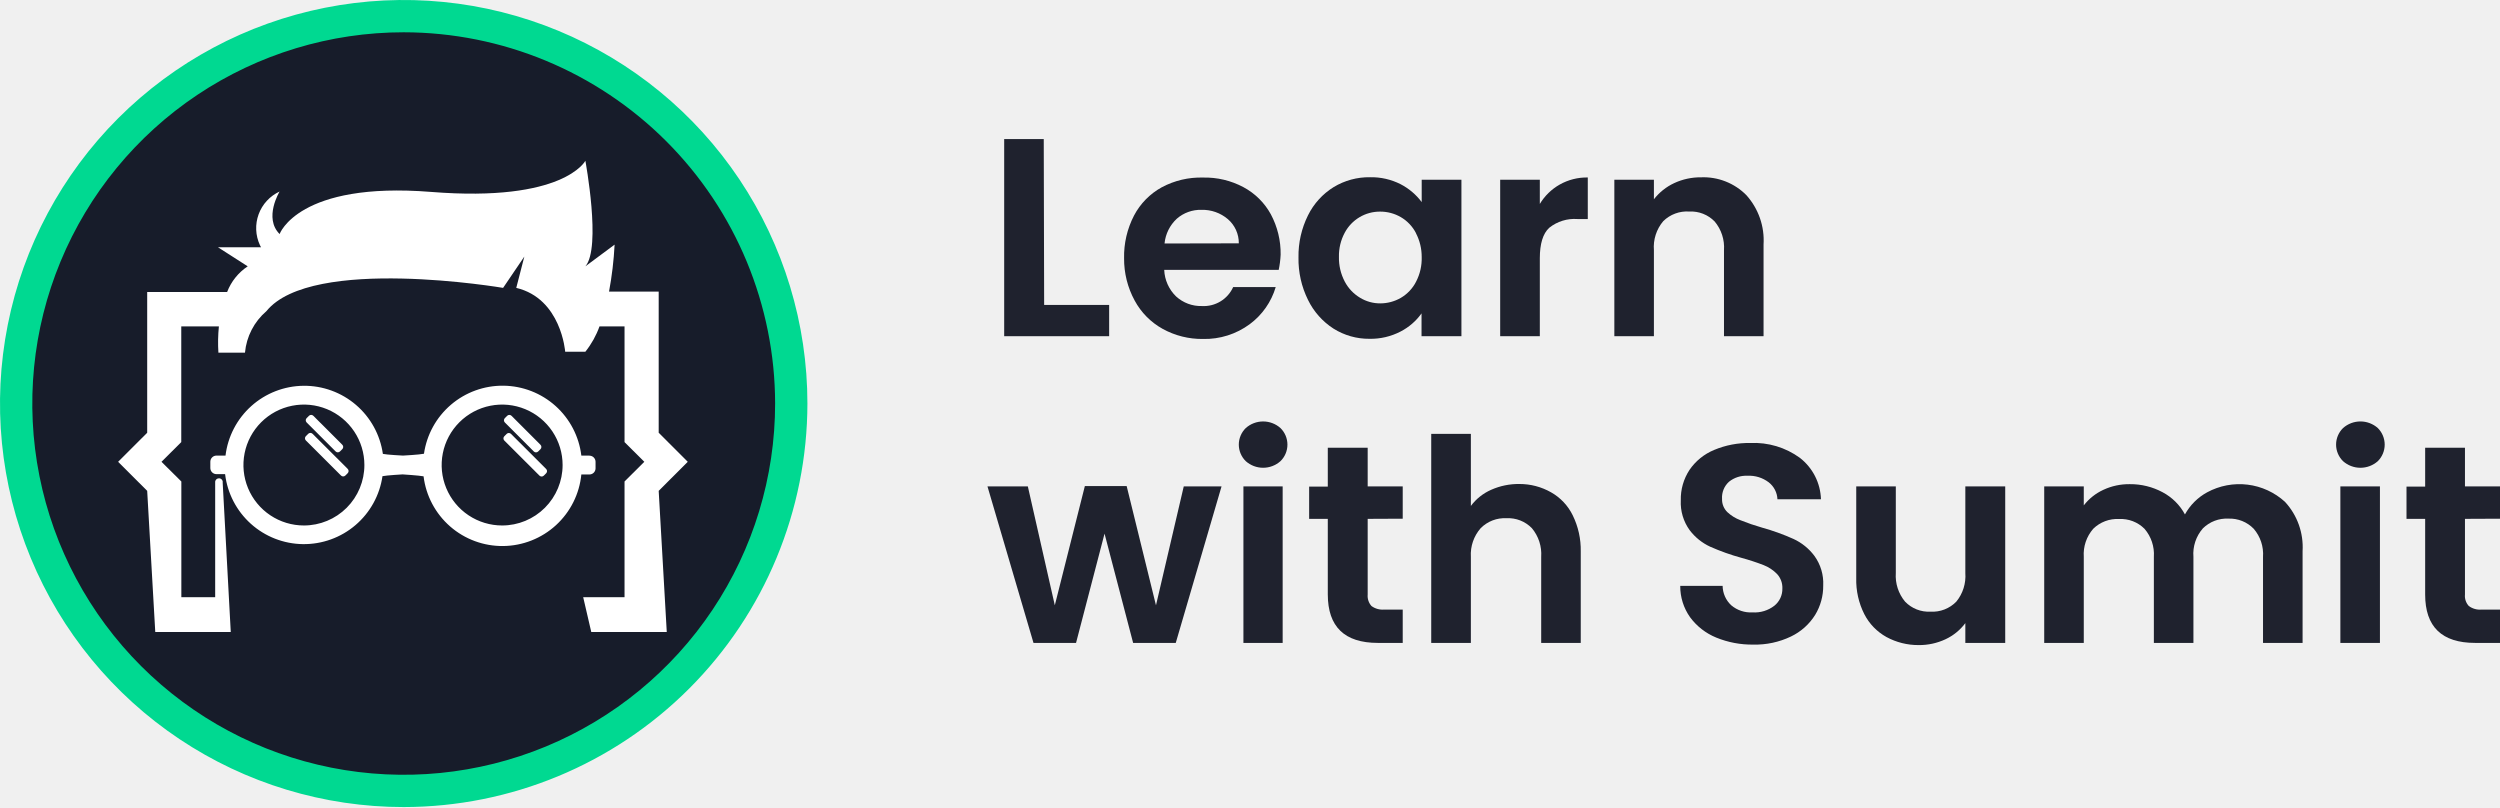
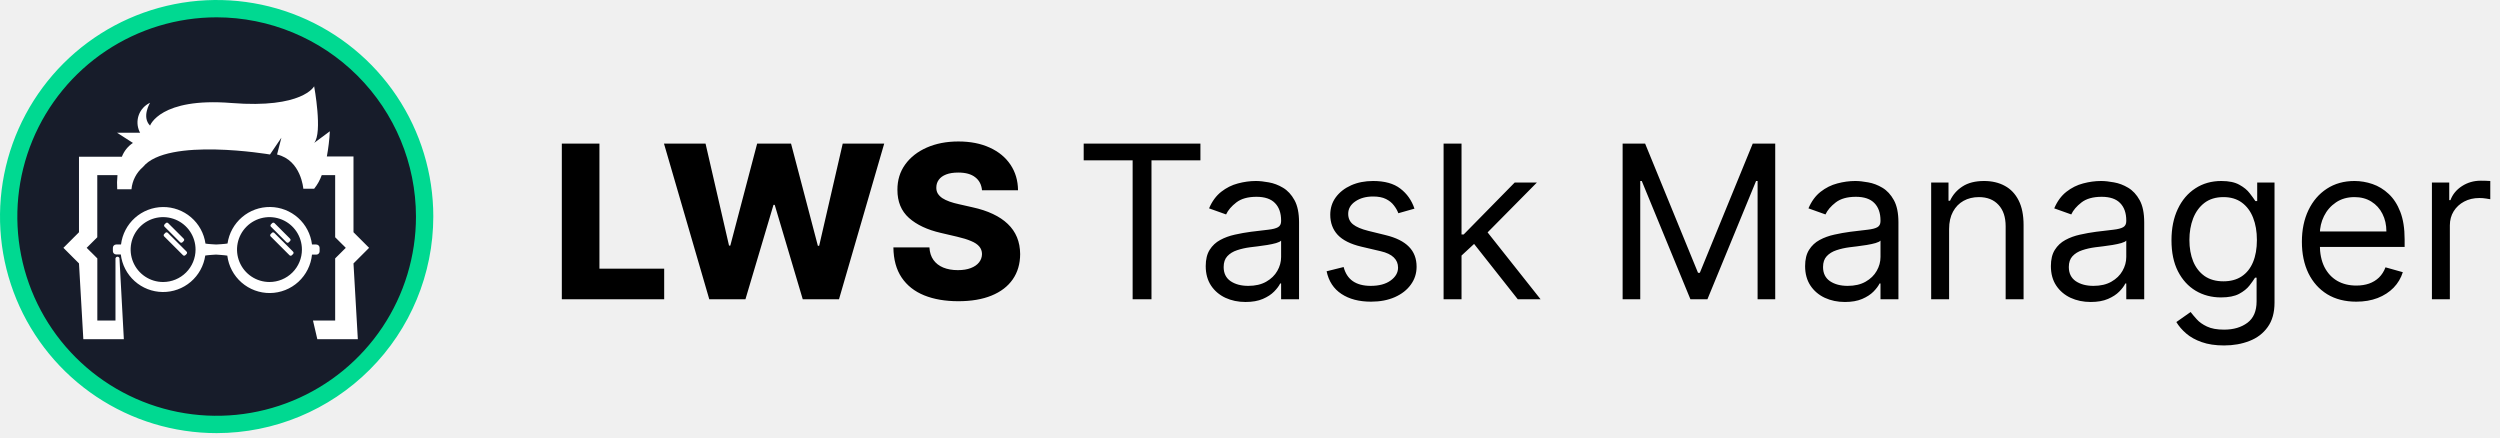
- <svg xmlns="http://www.w3.org/2000/svg" width="1586" height="512" viewBox="0 0 1586 512" fill="none">
-   <g clip-path="url(#clip0_850_283)">
-     <path d="M256.112 501.76C391.901 501.76 501.98 391.73 501.98 256C501.98 120.27 391.901 10.24 256.112 10.24C120.323 10.24 10.245 120.27 10.245 256C10.245 391.73 120.323 501.76 256.112 501.76Z" fill="#171C2A" />
-     <path d="M256.112 512C205.458 512 155.941 496.986 113.824 468.856C71.706 440.727 38.88 400.745 19.495 353.967C0.111 307.189 -4.961 255.716 4.921 206.057C14.803 156.398 39.196 110.783 75.013 74.981C110.831 39.178 156.466 14.797 206.147 4.919C255.828 -4.959 307.324 0.111 354.122 19.487C400.92 38.863 440.92 71.675 469.062 113.774C497.204 155.873 512.224 205.368 512.224 256C512.143 323.87 485.134 388.938 437.121 436.93C389.108 484.921 324.012 511.919 256.112 512ZM256.112 20.48C209.51 20.48 163.955 34.293 125.207 60.172C86.459 86.052 56.258 122.835 38.425 165.87C20.591 208.906 15.925 256.261 25.016 301.948C34.108 347.634 56.549 389.6 89.501 422.538C122.454 455.476 164.438 477.907 210.144 486.995C255.851 496.082 303.227 491.418 346.281 473.592C389.336 455.766 426.135 425.579 452.026 386.848C477.916 348.117 491.735 302.581 491.735 256C491.654 193.561 466.803 133.703 422.633 89.552C378.463 45.401 318.578 20.561 256.112 20.48Z" fill="#00D991" />
-     <path d="M195.531 275.203L194.047 276.688C193.287 277.448 193.288 278.68 194.049 279.44L216.34 301.689C217.1 302.449 218.333 302.448 219.092 301.687L220.576 300.202C221.336 299.442 221.335 298.21 220.574 297.451L198.284 275.201C197.523 274.441 196.291 274.442 195.531 275.203Z" fill="white" />
-     <path d="M196.019 263.772L194.534 265.257C193.774 266.017 193.774 267.248 194.534 268.008L212.933 286.4C213.693 287.16 214.926 287.16 215.686 286.4L217.171 284.915C217.931 284.156 217.931 282.924 217.171 282.164L198.771 263.772C198.011 263.013 196.779 263.013 196.019 263.772Z" fill="white" />
-     <path d="M321.428 275.261L319.944 276.746C319.185 277.506 319.186 278.738 319.946 279.498L342.237 301.747C342.998 302.507 344.23 302.506 344.99 301.745L346.474 300.26C347.233 299.5 347.232 298.268 346.472 297.509L324.181 275.259C323.42 274.499 322.188 274.5 321.428 275.261Z" fill="white" />
-     <path d="M321.76 263.782L320.274 265.266C319.513 266.025 319.512 267.257 320.272 268.017L338.655 286.425C339.415 287.185 340.647 287.186 341.408 286.427L342.894 284.944C343.655 284.185 343.656 282.953 342.897 282.192L324.513 263.785C323.754 263.024 322.521 263.023 321.76 263.782Z" fill="white" />
-     <path fill-rule="evenodd" clip-rule="evenodd" d="M373.924 289.024H368.801C367.348 276.902 361.536 265.721 352.448 257.564C343.36 249.407 331.615 244.831 319.402 244.687C307.188 244.543 295.339 248.841 286.061 256.781C276.783 264.721 270.708 275.762 268.969 287.846C266.254 288.461 255.651 289.024 255.651 289.024C255.651 289.024 245.407 288.512 242.897 287.949C241.169 275.863 235.106 264.818 225.836 256.869C216.566 248.92 204.722 244.61 192.509 244.742C180.296 244.873 168.548 249.437 159.451 257.584C150.355 265.731 144.531 276.904 143.064 289.024H137.327C136.295 289.024 135.305 289.434 134.575 290.164C133.845 290.893 133.434 291.883 133.434 292.915V296.96C133.448 297.974 133.857 298.943 134.574 299.661C135.292 300.378 136.261 300.787 137.276 300.8H142.808C144.248 312.925 150.048 324.113 159.128 332.28C168.208 340.447 179.949 345.036 192.163 345.193C204.377 345.349 216.231 341.062 225.518 333.131C234.805 325.199 240.89 314.164 242.641 302.08C245.458 301.517 255.395 300.954 255.395 300.954C255.395 300.954 265.947 301.619 268.713 302.182C270.218 314.483 276.21 325.796 285.541 333.955C294.873 342.114 306.888 346.545 319.285 346.399C331.682 346.253 343.589 341.541 352.726 333.165C361.863 324.789 367.587 313.337 368.801 301.005H373.924C374.939 301.005 375.914 300.609 376.641 299.902C377.368 299.194 377.79 298.23 377.817 297.216V292.966C377.817 291.934 377.406 290.945 376.676 290.215C375.946 289.485 374.956 289.075 373.924 289.075V289.024ZM192.801 333.363C185.213 333.363 177.796 331.114 171.486 326.9C165.177 322.686 160.26 316.697 157.356 309.69C154.452 302.683 153.692 294.972 155.173 287.533C156.653 280.094 160.307 273.261 165.673 267.898C171.038 262.535 177.874 258.882 185.316 257.402C192.759 255.923 200.473 256.682 207.483 259.585C214.494 262.487 220.485 267.403 224.701 273.709C228.917 280.015 231.167 287.43 231.167 295.014C231.167 305.185 227.125 314.939 219.93 322.131C212.735 329.323 202.976 333.363 192.801 333.363ZM318.552 333.363C310.964 333.363 303.547 331.114 297.238 326.9C290.928 322.686 286.011 316.697 283.107 309.69C280.203 302.683 279.444 294.972 280.924 287.533C282.404 280.094 286.058 273.261 291.424 267.898C296.789 262.535 303.625 258.882 311.068 257.402C318.51 255.923 326.224 256.682 333.234 259.585C340.245 262.487 346.236 267.403 350.452 273.709C354.668 280.015 356.918 287.43 356.918 295.014C356.918 305.185 352.876 314.939 345.681 322.131C338.486 329.323 328.727 333.363 318.552 333.363Z" fill="white" />
-     <path d="M417.873 274.534V184.986H386.371C388.213 175.143 389.394 165.188 389.905 155.187L371.363 168.96C381.607 157.133 371.363 101.99 371.363 101.99C371.363 101.99 357.84 128.512 273.528 121.754C189.216 114.995 177.383 148.48 177.383 148.48C167.139 138.24 177.383 121.498 177.383 121.498C174.328 122.908 171.582 124.907 169.3 127.38C167.018 129.852 165.246 132.75 164.086 135.907C162.925 139.064 162.398 142.419 162.535 145.78C162.672 149.141 163.471 152.442 164.885 155.494L165.602 156.877H138.301L157.15 168.96C151.21 172.9 146.645 178.59 144.089 185.242H93.379V274.534L74.938 292.966L93.379 311.398L98.501 400.947H146.394L141.271 306.176C141.322 305.862 141.309 305.542 141.232 305.234C141.155 304.925 141.017 304.636 140.826 304.382C140.635 304.129 140.394 303.917 140.118 303.759C139.843 303.601 139.538 303.5 139.223 303.462C138.599 303.374 137.965 303.533 137.457 303.907C136.95 304.28 136.609 304.837 136.508 305.459C136.456 305.695 136.456 305.94 136.508 306.176V378.88H115.046V305.459L102.445 292.966L114.994 280.474V207.053H138.864C138.3 212.598 138.198 218.181 138.557 223.744H155.409C156.346 213.518 161.234 204.059 169.034 197.376C197.719 161.946 319.167 182.63 319.167 182.63L332.638 162.765L327.516 182.63C356.098 189.44 358.557 223.13 358.557 223.13H371.363C375.212 218.298 378.241 212.867 380.327 207.053H396.205V280.474L408.755 292.966L396.205 305.459V378.88H369.98L375.102 400.947H422.995L417.873 311.398L436.313 292.966L417.873 274.534Z" fill="white" />
-     <path d="M662.408 193.434H703.642V213.299H637.053V88.218H662.152L662.408 193.434Z" fill="#1F222E" />
-     <path d="M811.21 171.213H738.576C738.834 177.585 741.529 183.615 746.106 188.058C750.556 192.13 756.415 194.315 762.446 194.15C766.588 194.392 770.705 193.371 774.254 191.223C777.803 189.074 780.616 185.899 782.32 182.118H809.314C806.523 191.552 800.733 199.82 792.821 205.67C784.263 211.987 773.849 215.283 763.214 215.04C754.266 215.161 745.441 212.956 737.603 208.64C730.076 204.479 723.905 198.24 719.829 190.669C715.351 182.44 713.041 173.207 713.119 163.84C712.921 154.427 715.087 145.115 719.419 136.755C723.391 129.189 729.501 122.957 736.988 118.835C745.04 114.52 754.081 112.384 763.214 112.64C772.133 112.434 780.955 114.533 788.825 118.733C796.189 122.664 802.242 128.662 806.241 135.987C810.438 143.86 812.57 152.667 812.439 161.587C812.284 164.823 811.873 168.042 811.21 171.213ZM785.906 154.368C785.936 151.455 785.328 148.57 784.124 145.917C782.921 143.263 781.151 140.905 778.939 139.008C774.286 135.062 768.342 132.966 762.241 133.12C756.494 132.964 750.899 134.974 746.567 138.752C742.137 142.865 739.368 148.456 738.781 154.47L785.906 154.368Z" fill="#1F222E" />
-     <path d="M829.803 136.602C833.446 129.221 839.09 123.012 846.092 118.682C853.036 114.477 861.024 112.313 869.142 112.435C875.898 112.293 882.585 113.823 888.607 116.89C893.844 119.608 898.397 123.476 901.924 128.205V114.022H927.126V213.299H901.822V198.81C898.368 203.659 893.801 207.609 888.504 210.33C882.435 213.482 875.673 215.066 868.835 214.938C860.759 215.016 852.83 212.777 845.99 208.486C839.025 204.008 833.425 197.703 829.803 190.259C825.662 181.895 823.589 172.659 823.759 163.328C823.6 154.064 825.673 144.897 829.803 136.602ZM898.339 147.968C896.159 143.699 892.799 140.145 888.658 137.728C884.688 135.435 880.181 134.234 875.596 134.246C870.985 134.209 866.451 135.435 862.487 137.791C858.523 140.146 855.28 143.542 853.11 147.61C850.575 152.326 849.305 157.617 849.421 162.97C849.304 168.42 850.573 173.811 853.11 178.637C855.337 182.872 858.686 186.415 862.791 188.877C866.643 191.237 871.077 192.478 875.596 192.461C880.181 192.473 884.688 191.272 888.658 188.979C892.799 186.563 896.159 183.008 898.339 178.739C900.852 173.908 902.087 168.515 901.924 163.072C901.961 157.816 900.713 152.631 898.288 147.968H898.339Z" fill="#1F222E" />
-     <path d="M989.464 117.094C994.896 114.028 1001.05 112.473 1007.29 112.589V138.957H1000.68C994.255 138.493 987.89 140.468 982.856 144.486C978.809 148.173 976.863 154.726 976.863 163.84V213.299H951.713V114.022H976.863V129.382C979.934 124.27 984.274 120.037 989.464 117.094Z" fill="#1F222E" />
-     <path d="M1107.89 123.802C1111.69 128.033 1114.61 132.978 1116.49 138.348C1118.36 143.719 1119.15 149.408 1118.8 155.085V213.299H1093.7V158.72C1094.16 152.129 1092.05 145.616 1087.81 140.544C1085.73 138.393 1083.22 136.713 1080.43 135.618C1077.65 134.523 1074.66 134.037 1071.68 134.195C1068.65 133.986 1065.62 134.421 1062.77 135.471C1059.93 136.521 1057.34 138.163 1055.18 140.288C1053.03 142.82 1051.4 145.75 1050.38 148.913C1049.36 152.076 1048.97 155.408 1049.24 158.72V213.299H1024.14V114.022H1049.24V126.413C1052.65 122.027 1057.06 118.517 1062.1 116.173C1067.45 113.679 1073.3 112.419 1079.21 112.486C1084.51 112.277 1089.8 113.175 1094.74 115.123C1099.68 117.071 1104.16 120.027 1107.89 123.802Z" fill="#1F222E" />
-     <path d="M774.944 308.582L745.901 407.859H718.856L700.723 338.534L682.641 407.859H655.647L626.45 308.582H652.062L669.17 384L688.225 308.378H714.758L733.352 384L750.972 308.582H774.944Z" fill="#1F222E" />
-     <path d="M790.311 292.557C788.914 291.189 787.804 289.556 787.046 287.753C786.289 285.951 785.898 284.016 785.898 282.061C785.898 280.106 786.289 278.171 787.046 276.368C787.804 274.566 788.914 272.933 790.311 271.565C793.342 268.862 797.262 267.369 801.324 267.369C805.385 267.369 809.305 268.862 812.336 271.565C813.733 272.933 814.843 274.566 815.601 276.368C816.359 278.171 816.749 280.106 816.749 282.061C816.749 284.016 816.359 285.951 815.601 287.753C814.843 289.556 813.733 291.189 812.336 292.557C809.305 295.259 805.385 296.753 801.324 296.753C797.262 296.753 793.342 295.259 790.311 292.557ZM813.719 308.582V407.859H788.825V308.582H813.719Z" fill="#1F222E" />
-     <path d="M867.657 329.165V377.19C867.536 378.503 867.687 379.826 868.102 381.077C868.516 382.328 869.184 383.48 870.064 384.461C872.415 386.175 875.31 386.976 878.209 386.714H889.887V407.859H874.111C852.973 407.859 842.387 397.619 842.353 377.139V329.165H830.52V308.685H842.353V284.058H867.657V308.582H889.887V329.062L867.657 329.165Z" fill="#1F222E" />
-     <path d="M983.983 312.32C989.925 315.667 994.712 320.737 997.71 326.861C1001.23 334.022 1002.99 341.922 1002.83 349.901V407.859H977.734V353.28C978.19 346.689 976.08 340.176 971.843 335.104C969.765 332.953 967.249 331.273 964.465 330.178C961.682 329.083 958.695 328.597 955.708 328.755C952.682 328.594 949.656 329.076 946.831 330.171C944.005 331.265 941.444 332.947 939.317 335.104C934.941 340.113 932.714 346.642 933.119 353.28V407.859H907.969V275.251H933.119V320.973C936.448 316.507 940.878 312.979 945.976 310.733C951.615 308.222 957.731 306.964 963.904 307.046C970.942 307.024 977.864 308.842 983.983 312.32Z" fill="#1F222E" />
-     <path d="M1088.78 404.48C1082.17 401.787 1076.43 397.322 1072.19 391.578C1068.07 385.758 1065.88 378.79 1065.94 371.661H1092.83C1092.86 373.982 1093.36 376.273 1094.3 378.394C1095.24 380.515 1096.61 382.423 1098.31 384C1102.07 387.185 1106.91 388.798 1111.83 388.506C1116.78 388.819 1121.68 387.328 1125.61 384.307C1127.26 382.993 1128.58 381.315 1129.47 379.405C1130.36 377.495 1130.79 375.405 1130.74 373.299C1130.86 369.918 1129.65 366.623 1127.35 364.134C1124.95 361.675 1122.05 359.755 1118.85 358.502C1114.24 356.724 1109.54 355.186 1104.77 353.894C1097.99 352.034 1091.37 349.672 1084.94 346.829C1079.78 344.447 1075.3 340.823 1071.88 336.282C1067.94 330.813 1065.97 324.171 1066.3 317.44C1066.13 310.577 1068.06 303.827 1071.83 298.086C1075.7 292.444 1081.13 288.05 1087.45 285.44C1094.71 282.397 1102.53 280.898 1110.4 281.037C1121.65 280.512 1132.74 283.835 1141.85 290.458C1145.87 293.585 1149.16 297.56 1151.47 302.1C1153.78 306.639 1155.06 311.632 1155.22 316.723H1127.61C1127.52 314.65 1126.99 312.62 1126.04 310.773C1125.1 308.926 1123.76 307.305 1122.13 306.022C1118.26 303.061 1113.47 301.573 1108.61 301.824C1104.37 301.61 1100.19 302.958 1096.88 305.613C1095.37 306.979 1094.18 308.67 1093.42 310.559C1092.66 312.448 1092.33 314.486 1092.47 316.518C1092.42 318.064 1092.69 319.603 1093.26 321.039C1093.84 322.475 1094.7 323.778 1095.8 324.864C1098.19 327.092 1100.99 328.831 1104.05 329.984C1108.59 331.808 1113.22 333.397 1117.93 334.746C1124.73 336.63 1131.37 339.026 1137.8 341.914C1143.05 344.336 1147.61 348.032 1151.07 352.666C1155.02 358.111 1156.99 364.74 1156.65 371.456C1156.72 378.024 1154.94 384.479 1151.53 390.093C1147.82 396.035 1142.49 400.795 1136.16 403.814C1128.72 407.376 1120.54 409.13 1112.29 408.934C1104.24 409.047 1096.24 407.532 1088.78 404.48Z" fill="#1F222E" />
-     <path d="M1272.11 308.582V407.859H1246.81V395.315C1243.51 399.716 1239.19 403.234 1234.2 405.555C1228.9 408.033 1223.11 409.293 1217.25 409.242C1210.1 409.294 1203.05 407.532 1196.76 404.122C1190.75 400.794 1185.86 395.749 1182.73 389.632C1179.15 382.563 1177.39 374.716 1177.6 366.797V308.582H1202.7V363.52C1202.25 370.111 1204.36 376.624 1208.59 381.696C1210.67 383.847 1213.19 385.527 1215.97 386.622C1218.75 387.717 1221.74 388.203 1224.73 388.045C1227.75 388.215 1230.77 387.737 1233.59 386.642C1236.41 385.547 1238.96 383.86 1241.07 381.696C1245.25 376.601 1247.3 370.091 1246.81 363.52V308.582H1272.11Z" fill="#1F222E" />
-     <path d="M1449.59 318.362C1453.47 322.556 1456.45 327.489 1458.37 332.865C1460.29 338.24 1461.1 343.948 1460.76 349.645V407.859H1435.66V353.28C1436.12 346.797 1434.01 340.395 1429.77 335.462C1427.7 333.322 1425.2 331.642 1422.44 330.53C1419.68 329.419 1416.71 328.901 1413.74 329.011C1410.75 328.858 1407.76 329.33 1404.97 330.397C1402.17 331.464 1399.63 333.102 1397.5 335.206C1395.35 337.668 1393.71 340.534 1392.68 343.638C1391.65 346.742 1391.25 350.02 1391.51 353.28V407.859H1366.41V353.28C1366.85 346.791 1364.72 340.389 1360.47 335.462C1358.36 333.355 1355.84 331.714 1353.06 330.647C1350.28 329.58 1347.31 329.109 1344.33 329.267C1341.32 329.105 1338.31 329.572 1335.48 330.639C1332.66 331.706 1330.09 333.348 1327.94 335.462C1325.82 337.892 1324.2 340.717 1323.17 343.774C1322.14 346.832 1321.73 350.062 1321.95 353.28V407.859H1296.85V308.582H1321.95V320.614C1325.24 316.37 1329.51 312.981 1334.4 310.733C1339.64 308.297 1345.36 307.072 1351.15 307.149C1358.4 307.083 1365.55 308.844 1371.94 312.269C1377.96 315.458 1382.9 320.358 1386.13 326.349C1389.39 320.425 1394.28 315.557 1400.22 312.32C1408.06 308.077 1417.02 306.379 1425.87 307.462C1434.72 308.544 1443.01 312.354 1449.59 318.362Z" fill="#1F222E" />
-     <path d="M1486.42 292.557C1485.03 291.189 1483.92 289.556 1483.16 287.753C1482.4 285.951 1482.01 284.016 1482.01 282.061C1482.01 280.106 1482.4 278.171 1483.16 276.368C1483.92 274.566 1485.03 272.933 1486.42 271.565C1489.46 268.859 1493.39 267.363 1497.46 267.363C1501.53 267.363 1505.46 268.859 1508.5 271.565C1511.28 274.349 1512.85 278.124 1512.85 282.061C1512.85 285.997 1511.28 289.772 1508.5 292.557C1505.46 295.263 1501.53 296.758 1497.46 296.758C1493.39 296.758 1489.46 295.263 1486.42 292.557ZM1509.83 308.582V407.859H1484.73V308.582H1509.83Z" fill="#1F222E" />
-     <path d="M1563.77 329.165V377.19C1563.64 378.507 1563.8 379.836 1564.22 381.089C1564.64 382.342 1565.33 383.491 1566.23 384.461C1568.57 386.188 1571.47 386.99 1574.37 386.714H1586V407.859H1570.22C1549.09 407.859 1538.52 397.619 1538.52 377.139V329.165H1526.68V308.685H1538.52V284.058H1563.77V308.582H1586V329.062L1563.77 329.165Z" fill="#1F222E" />
-   </g>
-   <defs>
-     <clipPath id="clip0_850_283">
-       <rect width="1586" height="512" fill="white" />
-     </clipPath>
-   </defs>
+ <svg xmlns="http://www.w3.org/2000/svg" width="257" height="45" viewBox="0 0 257 45" fill="none">
+   <path d="M22.272 43.634C34.081 43.634 43.653 34.066 43.653 22.262C43.653 10.459 34.081 0.891 22.272 0.891C10.463 0.891 0.891 10.459 0.891 22.262C0.891 34.066 10.463 43.634 22.272 43.634Z" fill="#171C2A" />
+   <path d="M22.272 44.525C17.867 44.525 13.561 43.219 9.898 40.773C6.236 38.327 3.381 34.85 1.695 30.782C0.01 26.714 -0.431 22.238 0.428 17.919C1.287 13.601 3.409 9.634 6.523 6.52C9.638 3.407 13.607 1.287 17.927 0.428C22.247 -0.431 26.726 0.01 30.795 1.695C34.865 3.38 38.343 6.233 40.791 9.894C43.238 13.555 44.544 17.859 44.544 22.262C44.537 28.164 42.188 33.823 38.013 37.996C33.838 42.17 28.177 44.517 22.272 44.525ZM22.272 1.781C18.219 1.781 14.258 2.982 10.888 5.233C7.519 7.483 4.892 10.682 3.341 14.424C1.791 18.167 1.385 22.285 2.175 26.258C2.966 30.231 4.918 33.88 7.783 36.745C10.649 39.609 14.3 41.56 18.275 42.35C22.249 43.14 26.369 42.735 30.113 41.184C33.857 39.634 37.058 37.009 39.309 33.641C41.561 30.273 42.762 26.313 42.762 22.262C42.755 16.832 40.594 11.627 36.753 7.788C32.912 3.948 27.704 1.788 22.272 1.781Z" fill="#00D991" />
+   <path d="M17.004 23.932L16.875 24.061C16.809 24.128 16.809 24.235 16.875 24.301L18.813 26.236C18.88 26.302 18.987 26.302 19.053 26.235L19.182 26.106C19.248 26.04 19.248 25.933 19.182 25.867L17.243 23.932C17.177 23.866 17.07 23.866 17.004 23.932Z" fill="white" />
+   <path d="M17.046 22.938L16.917 23.067C16.851 23.133 16.851 23.241 16.917 23.307L18.517 24.906C18.583 24.972 18.69 24.972 18.756 24.906L18.886 24.777C18.952 24.711 18.952 24.604 18.886 24.538L17.286 22.938C17.22 22.872 17.112 22.872 17.046 22.938Z" fill="white" />
+   <path d="M27.952 23.937L27.823 24.067C27.757 24.133 27.757 24.24 27.823 24.306L29.762 26.241C29.828 26.307 29.935 26.307 30.001 26.241L30.13 26.111C30.196 26.045 30.196 25.938 30.13 25.872L28.191 23.937C28.125 23.871 28.018 23.871 27.952 23.937Z" fill="white" />
+   <path d="M27.981 22.939L27.852 23.068C27.786 23.134 27.785 23.241 27.852 23.307L29.45 24.908C29.516 24.974 29.623 24.974 29.69 24.908L29.819 24.779C29.885 24.713 29.885 24.606 29.819 24.54L28.22 22.939C28.154 22.873 28.047 22.873 27.981 22.939Z" fill="white" />
+   <path fill-rule="evenodd" clip-rule="evenodd" d="M32.517 25.134H32.072C31.945 24.08 31.44 23.108 30.65 22.398C29.859 21.689 28.838 21.291 27.776 21.279C26.714 21.266 25.683 21.64 24.877 22.33C24.07 23.021 23.541 23.981 23.39 25.032C23.154 25.085 22.232 25.134 22.232 25.134C22.232 25.134 21.341 25.09 21.123 25.041C20.973 23.99 20.445 23.029 19.639 22.338C18.833 21.647 17.803 21.272 16.741 21.283C15.679 21.295 14.657 21.692 13.866 22.4C13.075 23.109 12.569 24.08 12.441 25.134H11.942C11.852 25.134 11.766 25.17 11.703 25.233C11.639 25.297 11.604 25.383 11.604 25.473V25.824C11.605 25.913 11.64 25.997 11.703 26.059C11.765 26.122 11.85 26.157 11.938 26.158H12.419C12.544 27.213 13.049 28.186 13.838 28.896C14.628 29.606 15.649 30.005 16.711 30.019C17.773 30.032 18.804 29.66 19.611 28.97C20.419 28.28 20.948 27.32 21.101 26.27C21.346 26.221 22.21 26.172 22.21 26.172C22.21 26.172 23.127 26.23 23.368 26.279C23.499 27.348 24.02 28.332 24.831 29.041C25.643 29.751 26.688 30.136 27.766 30.124C28.844 30.111 29.879 29.701 30.674 28.973C31.468 28.244 31.966 27.249 32.072 26.176H32.517C32.605 26.176 32.69 26.142 32.754 26.08C32.817 26.019 32.853 25.935 32.856 25.847V25.477C32.856 25.387 32.82 25.301 32.757 25.238C32.693 25.174 32.607 25.139 32.517 25.139V25.134ZM16.766 28.99C16.107 28.99 15.461 28.794 14.913 28.428C14.364 28.062 13.937 27.541 13.684 26.931C13.431 26.322 13.365 25.651 13.494 25.005C13.623 24.358 13.941 23.763 14.407 23.297C14.874 22.831 15.468 22.513 16.116 22.384C16.763 22.256 17.433 22.322 18.043 22.574C18.653 22.826 19.174 23.254 19.541 23.802C19.907 24.351 20.103 24.996 20.103 25.655C20.103 26.54 19.751 27.388 19.126 28.013C18.5 28.639 17.651 28.99 16.766 28.99ZM27.702 28.99C27.042 28.99 26.397 28.794 25.848 28.428C25.3 28.062 24.872 27.541 24.62 26.931C24.367 26.322 24.301 25.651 24.43 25.005C24.558 24.358 24.876 23.763 25.343 23.297C25.809 22.831 26.404 22.513 27.051 22.384C27.698 22.256 28.369 22.322 28.979 22.574C29.588 22.826 30.109 23.254 30.476 23.802C30.843 24.351 31.038 24.996 31.038 25.655C31.038 26.54 30.687 27.388 30.061 28.013C29.435 28.639 28.587 28.99 27.702 28.99Z" fill="white" />
+   <path d="M36.339 23.874V16.087H33.6C33.76 15.231 33.862 14.365 33.907 13.495L32.294 14.693C33.185 13.665 32.294 8.869 32.294 8.869C32.294 8.869 31.119 11.176 23.787 10.588C16.455 10 15.426 12.912 15.426 12.912C14.535 12.022 15.426 10.566 15.426 10.566C15.16 10.688 14.921 10.862 14.723 11.077C14.524 11.292 14.37 11.544 14.269 11.819C14.168 12.093 14.123 12.385 14.134 12.677C14.146 12.97 14.216 13.257 14.339 13.522L14.401 13.642H12.027L13.666 14.693C13.15 15.036 12.753 15.531 12.53 16.109H8.12V23.874L6.517 25.477L8.12 27.08L8.566 34.867H12.731L12.285 26.626C12.29 26.599 12.289 26.571 12.282 26.544C12.275 26.517 12.263 26.492 12.247 26.47C12.23 26.448 12.209 26.429 12.185 26.416C12.161 26.402 12.135 26.393 12.107 26.39C12.053 26.382 11.998 26.396 11.954 26.428C11.909 26.461 11.88 26.509 11.871 26.563C11.867 26.584 11.867 26.605 11.871 26.626V32.948H10.005V26.563L8.909 25.477L10 24.391V18.006H12.076C12.027 18.488 12.018 18.974 12.049 19.457H13.515C13.596 18.568 14.021 17.745 14.7 17.164C17.194 14.083 27.755 15.882 27.755 15.882L28.927 14.154L28.482 15.882C30.967 16.474 31.181 19.404 31.181 19.404H32.294C32.629 18.984 32.893 18.511 33.074 18.006H34.455V24.391L35.546 25.477L34.455 26.563V32.948H32.174L32.62 34.867H36.785L36.339 27.08L37.943 25.477L36.339 23.874Z" fill="white" />
+   <path d="M57.755 30.762V14.762H61.622V27.622H68.278V30.762H57.755ZM72.913 30.762L68.257 14.762H72.53L74.944 25.247H75.077L77.835 14.762H81.319L84.077 25.27H84.21L86.632 14.762H90.897L86.249 30.762H82.522L79.64 21.059H79.515L76.632 30.762H72.913ZM100.95 19.559C100.898 18.986 100.666 18.541 100.255 18.223C99.849 17.9 99.268 17.739 98.513 17.739C98.013 17.739 97.596 17.804 97.263 17.934C96.929 18.064 96.679 18.244 96.513 18.473C96.346 18.697 96.26 18.955 96.255 19.247C96.245 19.486 96.291 19.697 96.395 19.88C96.505 20.062 96.661 20.223 96.864 20.364C97.073 20.499 97.323 20.619 97.614 20.723C97.906 20.827 98.234 20.919 98.599 20.997L99.974 21.309C100.765 21.481 101.463 21.71 102.067 21.997C102.677 22.283 103.187 22.624 103.599 23.02C104.015 23.416 104.33 23.872 104.544 24.387C104.757 24.903 104.867 25.481 104.872 26.122C104.867 27.132 104.612 27.999 104.106 28.723C103.601 29.447 102.875 30.002 101.927 30.387C100.984 30.773 99.846 30.965 98.513 30.965C97.174 30.965 96.007 30.765 95.013 30.364C94.018 29.963 93.245 29.353 92.692 28.536C92.14 27.718 91.856 26.684 91.841 25.434H95.544C95.575 25.95 95.713 26.38 95.958 26.723C96.203 27.067 96.539 27.327 96.966 27.505C97.398 27.681 97.898 27.77 98.466 27.77C98.987 27.77 99.429 27.7 99.794 27.559C100.164 27.419 100.448 27.223 100.646 26.973C100.843 26.723 100.945 26.437 100.95 26.114C100.945 25.812 100.851 25.554 100.669 25.34C100.487 25.122 100.205 24.934 99.825 24.778C99.45 24.616 98.971 24.468 98.388 24.333L96.716 23.942C95.33 23.624 94.239 23.111 93.442 22.403C92.645 21.689 92.25 20.726 92.255 19.512C92.25 18.523 92.515 17.655 93.052 16.911C93.588 16.166 94.33 15.585 95.278 15.168C96.226 14.752 97.307 14.543 98.52 14.543C99.76 14.543 100.836 14.755 101.747 15.176C102.664 15.593 103.375 16.179 103.88 16.934C104.385 17.689 104.643 18.564 104.653 19.559H100.95ZM111.403 16.481V14.762H123.403V16.481H118.372V30.762H116.435V16.481H111.403ZM128.042 31.044C127.282 31.044 126.591 30.9 125.972 30.614C125.352 30.322 124.86 29.903 124.495 29.356C124.131 28.804 123.948 28.137 123.948 27.356C123.948 26.669 124.084 26.111 124.354 25.684C124.625 25.252 124.987 24.913 125.44 24.669C125.894 24.424 126.394 24.241 126.94 24.122C127.493 23.997 128.047 23.898 128.604 23.825C129.334 23.731 129.925 23.661 130.378 23.614C130.836 23.562 131.17 23.476 131.378 23.356C131.591 23.236 131.698 23.028 131.698 22.731V22.669C131.698 21.898 131.487 21.299 131.065 20.872C130.649 20.445 130.016 20.231 129.167 20.231C128.287 20.231 127.597 20.424 127.097 20.809C126.597 21.195 126.245 21.606 126.042 22.044L124.292 21.419C124.604 20.689 125.021 20.122 125.542 19.715C126.068 19.304 126.641 19.017 127.261 18.856C127.886 18.689 128.5 18.606 129.104 18.606C129.49 18.606 129.933 18.653 130.433 18.747C130.938 18.835 131.425 19.02 131.894 19.301C132.368 19.583 132.761 20.007 133.073 20.575C133.386 21.142 133.542 21.903 133.542 22.856V30.762H131.698V29.137H131.604C131.479 29.398 131.271 29.676 130.979 29.973C130.688 30.27 130.3 30.523 129.815 30.731C129.331 30.939 128.74 31.044 128.042 31.044ZM128.323 29.387C129.052 29.387 129.667 29.244 130.167 28.958C130.672 28.671 131.052 28.301 131.308 27.848C131.568 27.395 131.698 26.919 131.698 26.419V24.731C131.62 24.825 131.448 24.911 131.183 24.989C130.922 25.062 130.62 25.127 130.276 25.184C129.938 25.236 129.607 25.283 129.284 25.325C128.966 25.361 128.709 25.392 128.511 25.419C128.032 25.481 127.584 25.583 127.167 25.723C126.756 25.859 126.422 26.064 126.167 26.34C125.917 26.611 125.792 26.981 125.792 27.45C125.792 28.09 126.029 28.575 126.503 28.903C126.982 29.226 127.589 29.387 128.323 29.387ZM145.407 21.45L143.751 21.919C143.647 21.642 143.493 21.374 143.29 21.114C143.092 20.848 142.821 20.63 142.478 20.458C142.134 20.286 141.694 20.2 141.157 20.2C140.423 20.2 139.811 20.369 139.321 20.708C138.837 21.041 138.595 21.465 138.595 21.981C138.595 22.439 138.761 22.801 139.095 23.067C139.428 23.333 139.949 23.554 140.657 23.731L142.438 24.169C143.511 24.429 144.311 24.827 144.837 25.364C145.363 25.895 145.626 26.58 145.626 27.419C145.626 28.106 145.428 28.721 145.032 29.262C144.642 29.804 144.095 30.231 143.392 30.544C142.688 30.856 141.871 31.012 140.938 31.012C139.715 31.012 138.701 30.747 137.899 30.215C137.097 29.684 136.59 28.908 136.376 27.887L138.126 27.45C138.293 28.096 138.608 28.58 139.071 28.903C139.54 29.226 140.152 29.387 140.907 29.387C141.767 29.387 142.449 29.205 142.954 28.84C143.465 28.471 143.72 28.028 143.72 27.512C143.72 27.096 143.574 26.747 143.282 26.465C142.991 26.179 142.543 25.965 141.938 25.825L139.938 25.356C138.84 25.096 138.032 24.692 137.517 24.145C137.006 23.593 136.751 22.903 136.751 22.075C136.751 21.398 136.941 20.799 137.321 20.278C137.707 19.757 138.23 19.348 138.892 19.051C139.558 18.755 140.313 18.606 141.157 18.606C142.345 18.606 143.277 18.866 143.954 19.387C144.636 19.908 145.121 20.596 145.407 21.45ZM150.12 26.387L150.089 24.106H150.464L155.714 18.762H157.995L152.401 24.419H152.245L150.12 26.387ZM148.401 30.762V14.762H150.245V30.762H148.401ZM156.026 30.762L151.339 24.825L152.651 23.544L158.37 30.762H156.026ZM166.806 14.762H169.118L174.556 28.044H174.743L180.181 14.762H182.493V30.762H180.681V18.606H180.524L175.524 30.762H173.774L168.774 18.606H168.618V30.762H166.806V14.762ZM189.659 31.044C188.899 31.044 188.209 30.9 187.589 30.614C186.969 30.322 186.477 29.903 186.112 29.356C185.748 28.804 185.565 28.137 185.565 27.356C185.565 26.669 185.701 26.111 185.972 25.684C186.243 25.252 186.604 24.913 187.058 24.669C187.511 24.424 188.011 24.241 188.558 24.122C189.11 23.997 189.664 23.898 190.222 23.825C190.951 23.731 191.542 23.661 191.995 23.614C192.453 23.562 192.787 23.476 192.995 23.356C193.209 23.236 193.315 23.028 193.315 22.731V22.669C193.315 21.898 193.104 21.299 192.683 20.872C192.266 20.445 191.633 20.231 190.784 20.231C189.904 20.231 189.214 20.424 188.714 20.809C188.214 21.195 187.862 21.606 187.659 22.044L185.909 21.419C186.222 20.689 186.638 20.122 187.159 19.715C187.685 19.304 188.258 19.017 188.878 18.856C189.503 18.689 190.118 18.606 190.722 18.606C191.107 18.606 191.55 18.653 192.05 18.747C192.555 18.835 193.042 19.02 193.511 19.301C193.985 19.583 194.378 20.007 194.69 20.575C195.003 21.142 195.159 21.903 195.159 22.856V30.762H193.315V29.137H193.222C193.097 29.398 192.888 29.676 192.597 29.973C192.305 30.27 191.917 30.523 191.433 30.731C190.948 30.939 190.357 31.044 189.659 31.044ZM189.94 29.387C190.67 29.387 191.284 29.244 191.784 28.958C192.289 28.671 192.67 28.301 192.925 27.848C193.185 27.395 193.315 26.919 193.315 26.419V24.731C193.237 24.825 193.065 24.911 192.8 24.989C192.539 25.062 192.237 25.127 191.894 25.184C191.555 25.236 191.224 25.283 190.901 25.325C190.584 25.361 190.326 25.392 190.128 25.419C189.649 25.481 189.201 25.583 188.784 25.723C188.373 25.859 188.039 26.064 187.784 26.34C187.534 26.611 187.409 26.981 187.409 27.45C187.409 28.09 187.646 28.575 188.12 28.903C188.599 29.226 189.206 29.387 189.94 29.387ZM200.368 23.544V30.762H198.524V18.762H200.306V20.637H200.462C200.743 20.028 201.17 19.538 201.743 19.169C202.316 18.794 203.056 18.606 203.962 18.606C204.774 18.606 205.485 18.773 206.095 19.106C206.704 19.434 207.178 19.934 207.517 20.606C207.855 21.273 208.024 22.116 208.024 23.137V30.762H206.181V23.262C206.181 22.32 205.936 21.585 205.446 21.059C204.957 20.528 204.285 20.262 203.431 20.262C202.842 20.262 202.316 20.39 201.853 20.645C201.394 20.9 201.032 21.273 200.767 21.762C200.501 22.252 200.368 22.846 200.368 23.544ZM214.925 31.044C214.164 31.044 213.474 30.9 212.854 30.614C212.235 30.322 211.743 29.903 211.378 29.356C211.013 28.804 210.831 28.137 210.831 27.356C210.831 26.669 210.966 26.111 211.237 25.684C211.508 25.252 211.87 24.913 212.323 24.669C212.776 24.424 213.276 24.241 213.823 24.122C214.375 23.997 214.93 23.898 215.487 23.825C216.216 23.731 216.808 23.661 217.261 23.614C217.719 23.562 218.052 23.476 218.261 23.356C218.474 23.236 218.581 23.028 218.581 22.731V22.669C218.581 21.898 218.37 21.299 217.948 20.872C217.532 20.445 216.899 20.231 216.05 20.231C215.17 20.231 214.479 20.424 213.979 20.809C213.479 21.195 213.128 21.606 212.925 22.044L211.175 21.419C211.487 20.689 211.904 20.122 212.425 19.715C212.951 19.304 213.524 19.017 214.144 18.856C214.769 18.689 215.383 18.606 215.987 18.606C216.373 18.606 216.815 18.653 217.315 18.747C217.821 18.835 218.308 19.02 218.776 19.301C219.25 19.583 219.644 20.007 219.956 20.575C220.269 21.142 220.425 21.903 220.425 22.856V30.762H218.581V29.137H218.487C218.362 29.398 218.154 29.676 217.862 29.973C217.571 30.27 217.183 30.523 216.698 30.731C216.214 30.939 215.623 31.044 214.925 31.044ZM215.206 29.387C215.935 29.387 216.55 29.244 217.05 28.958C217.555 28.671 217.935 28.301 218.19 27.848C218.451 27.395 218.581 26.919 218.581 26.419V24.731C218.503 24.825 218.331 24.911 218.065 24.989C217.805 25.062 217.503 25.127 217.159 25.184C216.821 25.236 216.49 25.283 216.167 25.325C215.849 25.361 215.591 25.392 215.394 25.419C214.914 25.481 214.466 25.583 214.05 25.723C213.638 25.859 213.305 26.064 213.05 26.34C212.8 26.611 212.675 26.981 212.675 27.45C212.675 28.09 212.912 28.575 213.386 28.903C213.865 29.226 214.472 29.387 215.206 29.387ZM228.634 35.512C227.743 35.512 226.978 35.398 226.337 35.169C225.696 34.945 225.162 34.648 224.735 34.278C224.313 33.913 223.978 33.523 223.728 33.106L225.196 32.075C225.363 32.294 225.574 32.544 225.829 32.825C226.084 33.111 226.433 33.359 226.876 33.567C227.324 33.781 227.91 33.887 228.634 33.887C229.603 33.887 230.402 33.653 231.032 33.184C231.662 32.715 231.978 31.981 231.978 30.981V28.544H231.821C231.686 28.762 231.493 29.033 231.243 29.356C230.998 29.674 230.644 29.958 230.181 30.208C229.722 30.452 229.103 30.575 228.321 30.575C227.353 30.575 226.483 30.346 225.712 29.887C224.946 29.429 224.34 28.762 223.892 27.887C223.449 27.012 223.228 25.95 223.228 24.7C223.228 23.471 223.444 22.4 223.876 21.489C224.308 20.572 224.91 19.864 225.681 19.364C226.451 18.859 227.342 18.606 228.353 18.606C229.134 18.606 229.754 18.736 230.212 18.997C230.675 19.252 231.03 19.544 231.274 19.872C231.524 20.195 231.717 20.46 231.853 20.669H232.04V18.762H233.821V31.106C233.821 32.137 233.587 32.976 233.118 33.622C232.655 34.273 232.03 34.749 231.243 35.051C230.462 35.359 229.592 35.512 228.634 35.512ZM228.571 28.919C229.311 28.919 229.936 28.749 230.446 28.411C230.957 28.072 231.345 27.585 231.61 26.95C231.876 26.314 232.009 25.554 232.009 24.669C232.009 23.804 231.879 23.041 231.618 22.38C231.358 21.718 230.972 21.2 230.462 20.825C229.951 20.45 229.321 20.262 228.571 20.262C227.79 20.262 227.139 20.46 226.618 20.856C226.103 21.252 225.715 21.783 225.454 22.45C225.199 23.116 225.071 23.856 225.071 24.669C225.071 25.502 225.201 26.239 225.462 26.88C225.728 27.515 226.118 28.015 226.634 28.38C227.155 28.739 227.8 28.919 228.571 28.919ZM242.228 31.012C241.071 31.012 240.074 30.757 239.235 30.247C238.402 29.731 237.759 29.012 237.306 28.09C236.858 27.163 236.634 26.085 236.634 24.856C236.634 23.627 236.858 22.544 237.306 21.606C237.759 20.663 238.389 19.929 239.196 19.403C240.009 18.872 240.957 18.606 242.04 18.606C242.665 18.606 243.282 18.71 243.892 18.919C244.501 19.127 245.056 19.465 245.556 19.934C246.056 20.398 246.454 21.012 246.751 21.778C247.048 22.544 247.196 23.486 247.196 24.606V25.387H237.946V23.794H245.321C245.321 23.116 245.186 22.512 244.915 21.981C244.649 21.45 244.269 21.03 243.774 20.723C243.285 20.416 242.707 20.262 242.04 20.262C241.306 20.262 240.67 20.445 240.134 20.809C239.603 21.169 239.194 21.637 238.907 22.215C238.621 22.794 238.478 23.413 238.478 24.075V25.137C238.478 26.044 238.634 26.812 238.946 27.442C239.264 28.067 239.704 28.544 240.267 28.872C240.829 29.195 241.483 29.356 242.228 29.356C242.712 29.356 243.149 29.288 243.54 29.153C243.936 29.012 244.277 28.804 244.563 28.528C244.85 28.247 245.071 27.898 245.228 27.481L247.009 27.981C246.821 28.585 246.506 29.116 246.063 29.575C245.621 30.028 245.074 30.382 244.423 30.637C243.772 30.887 243.04 31.012 242.228 31.012ZM250.001 30.762V18.762H251.782V20.575H251.907C252.126 19.981 252.522 19.499 253.095 19.13C253.668 18.76 254.313 18.575 255.032 18.575C255.168 18.575 255.337 18.577 255.54 18.583C255.743 18.588 255.897 18.596 256.001 18.606V20.481C255.938 20.465 255.795 20.442 255.571 20.411C255.353 20.374 255.121 20.356 254.876 20.356C254.293 20.356 253.772 20.478 253.313 20.723C252.86 20.963 252.501 21.296 252.235 21.723C251.975 22.145 251.845 22.627 251.845 23.169V30.762H250.001Z" fill="black" />
</svg>
